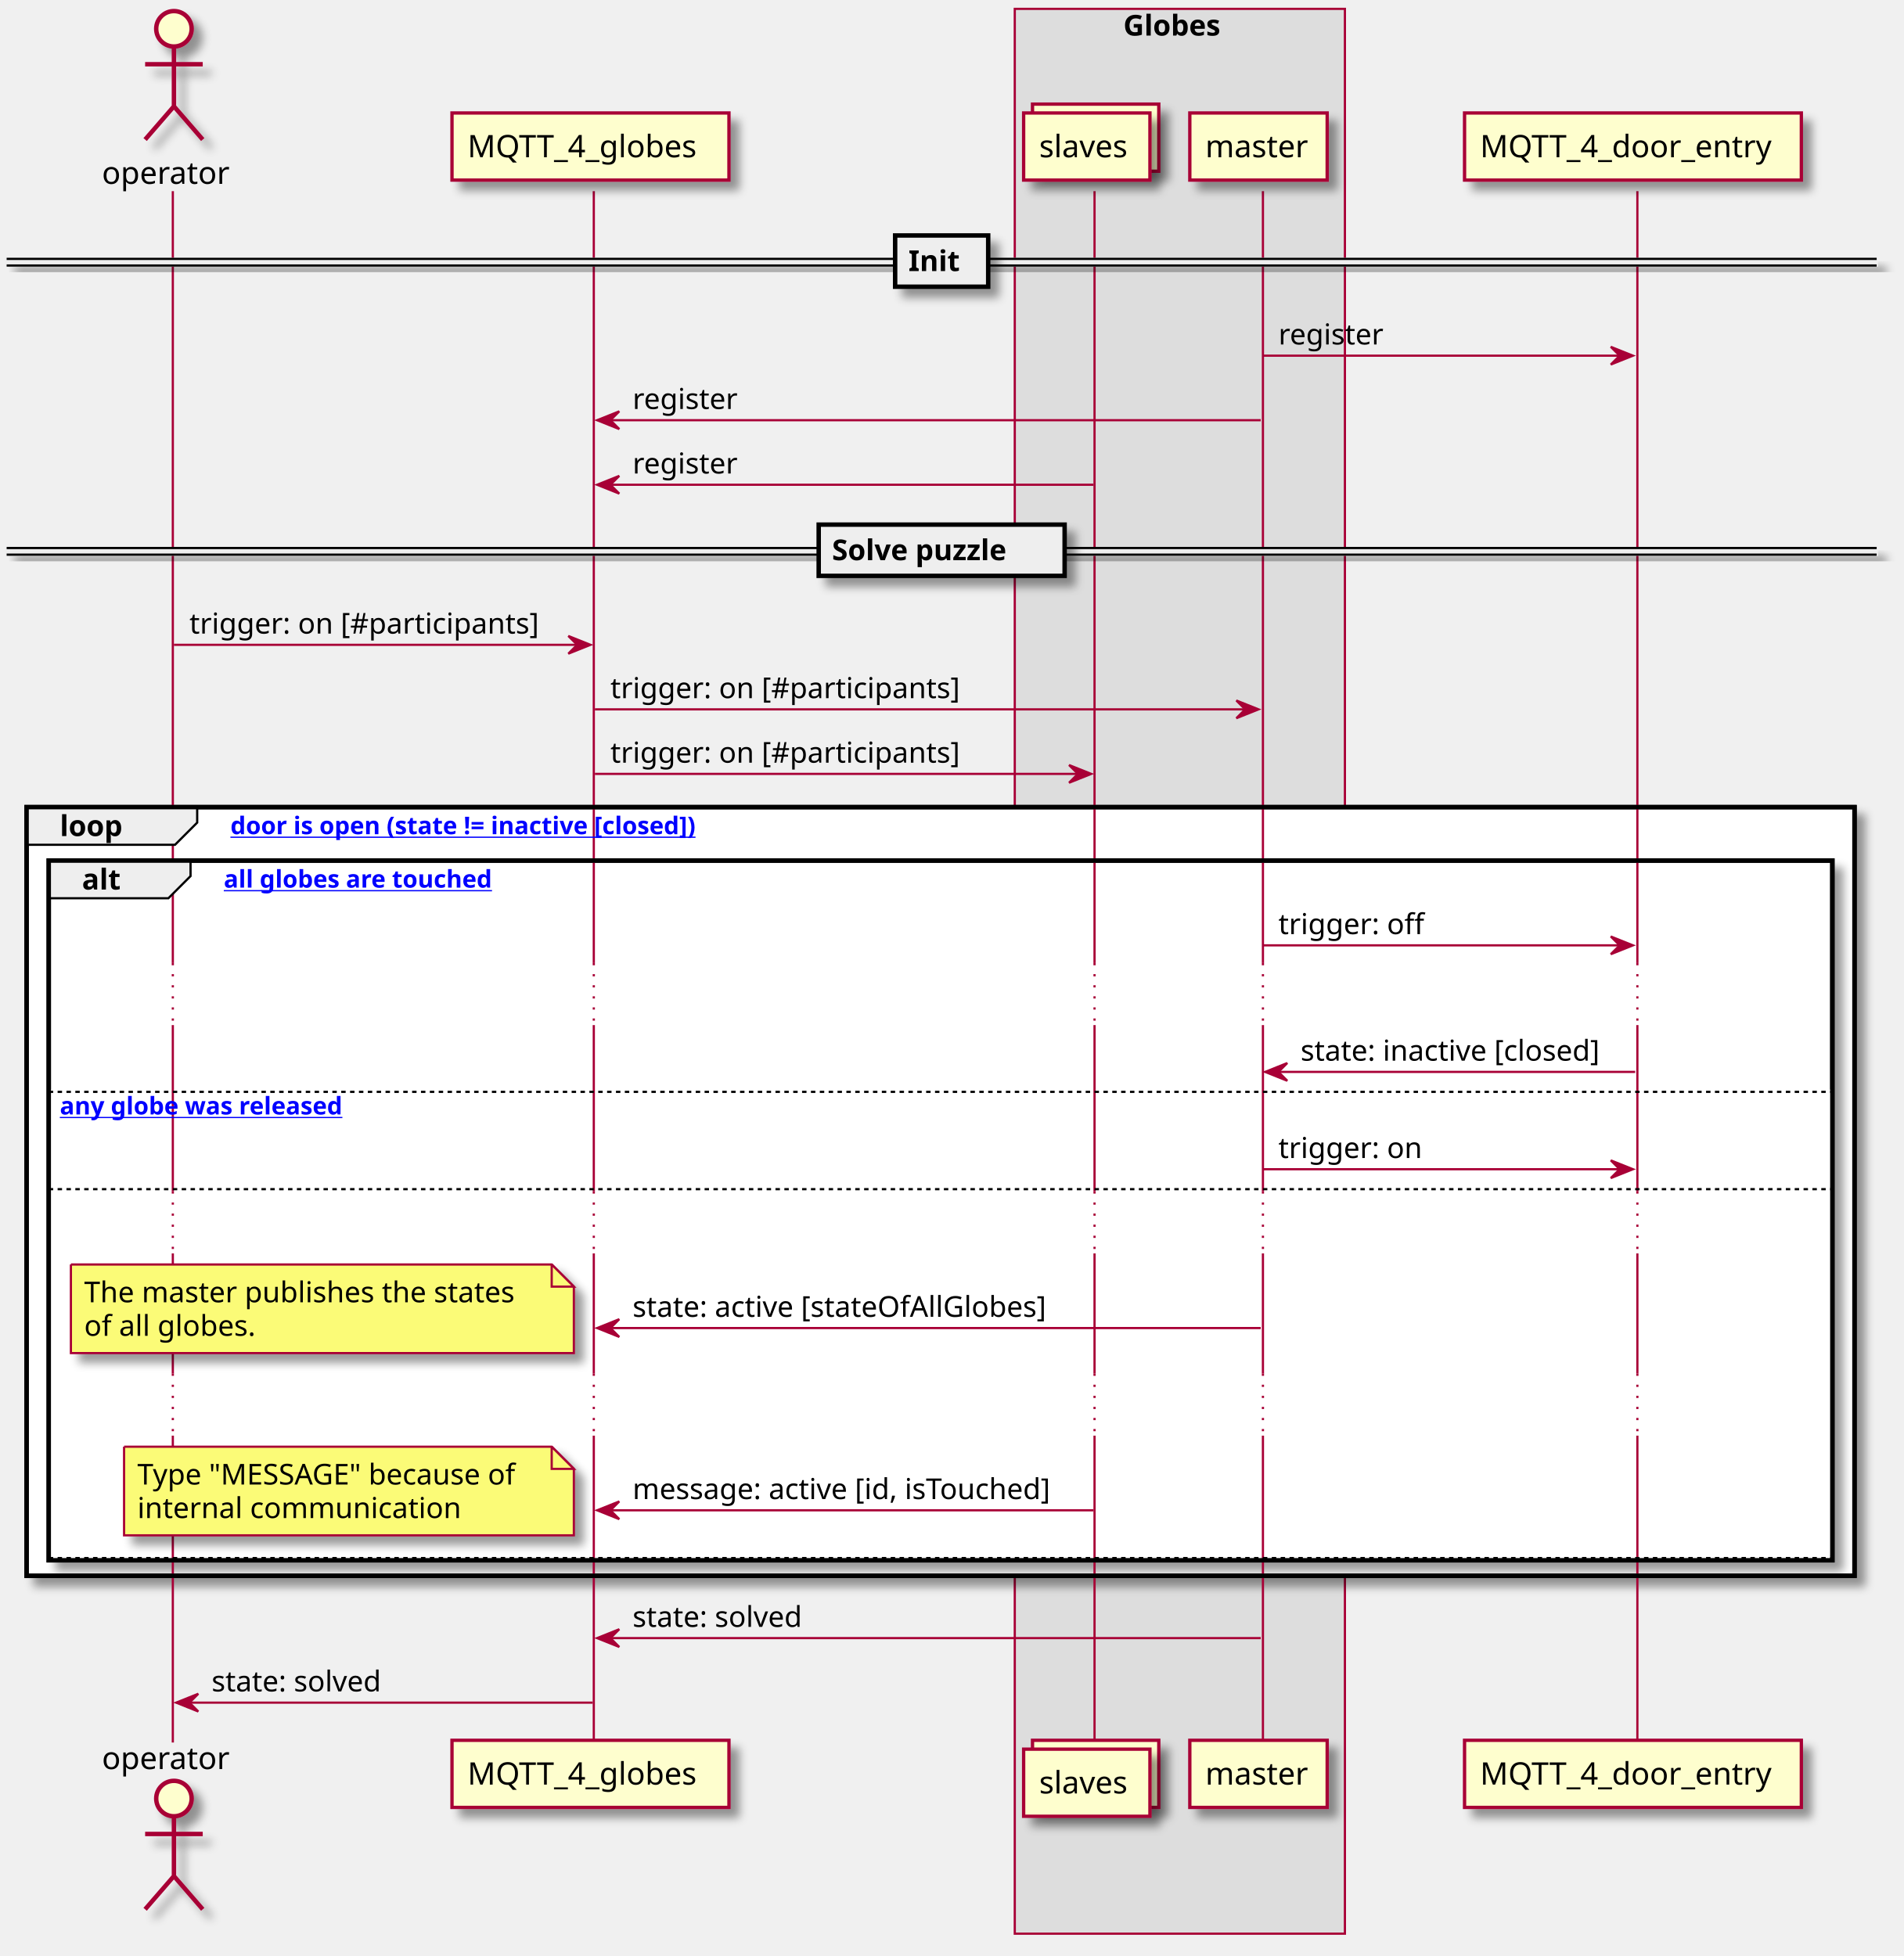
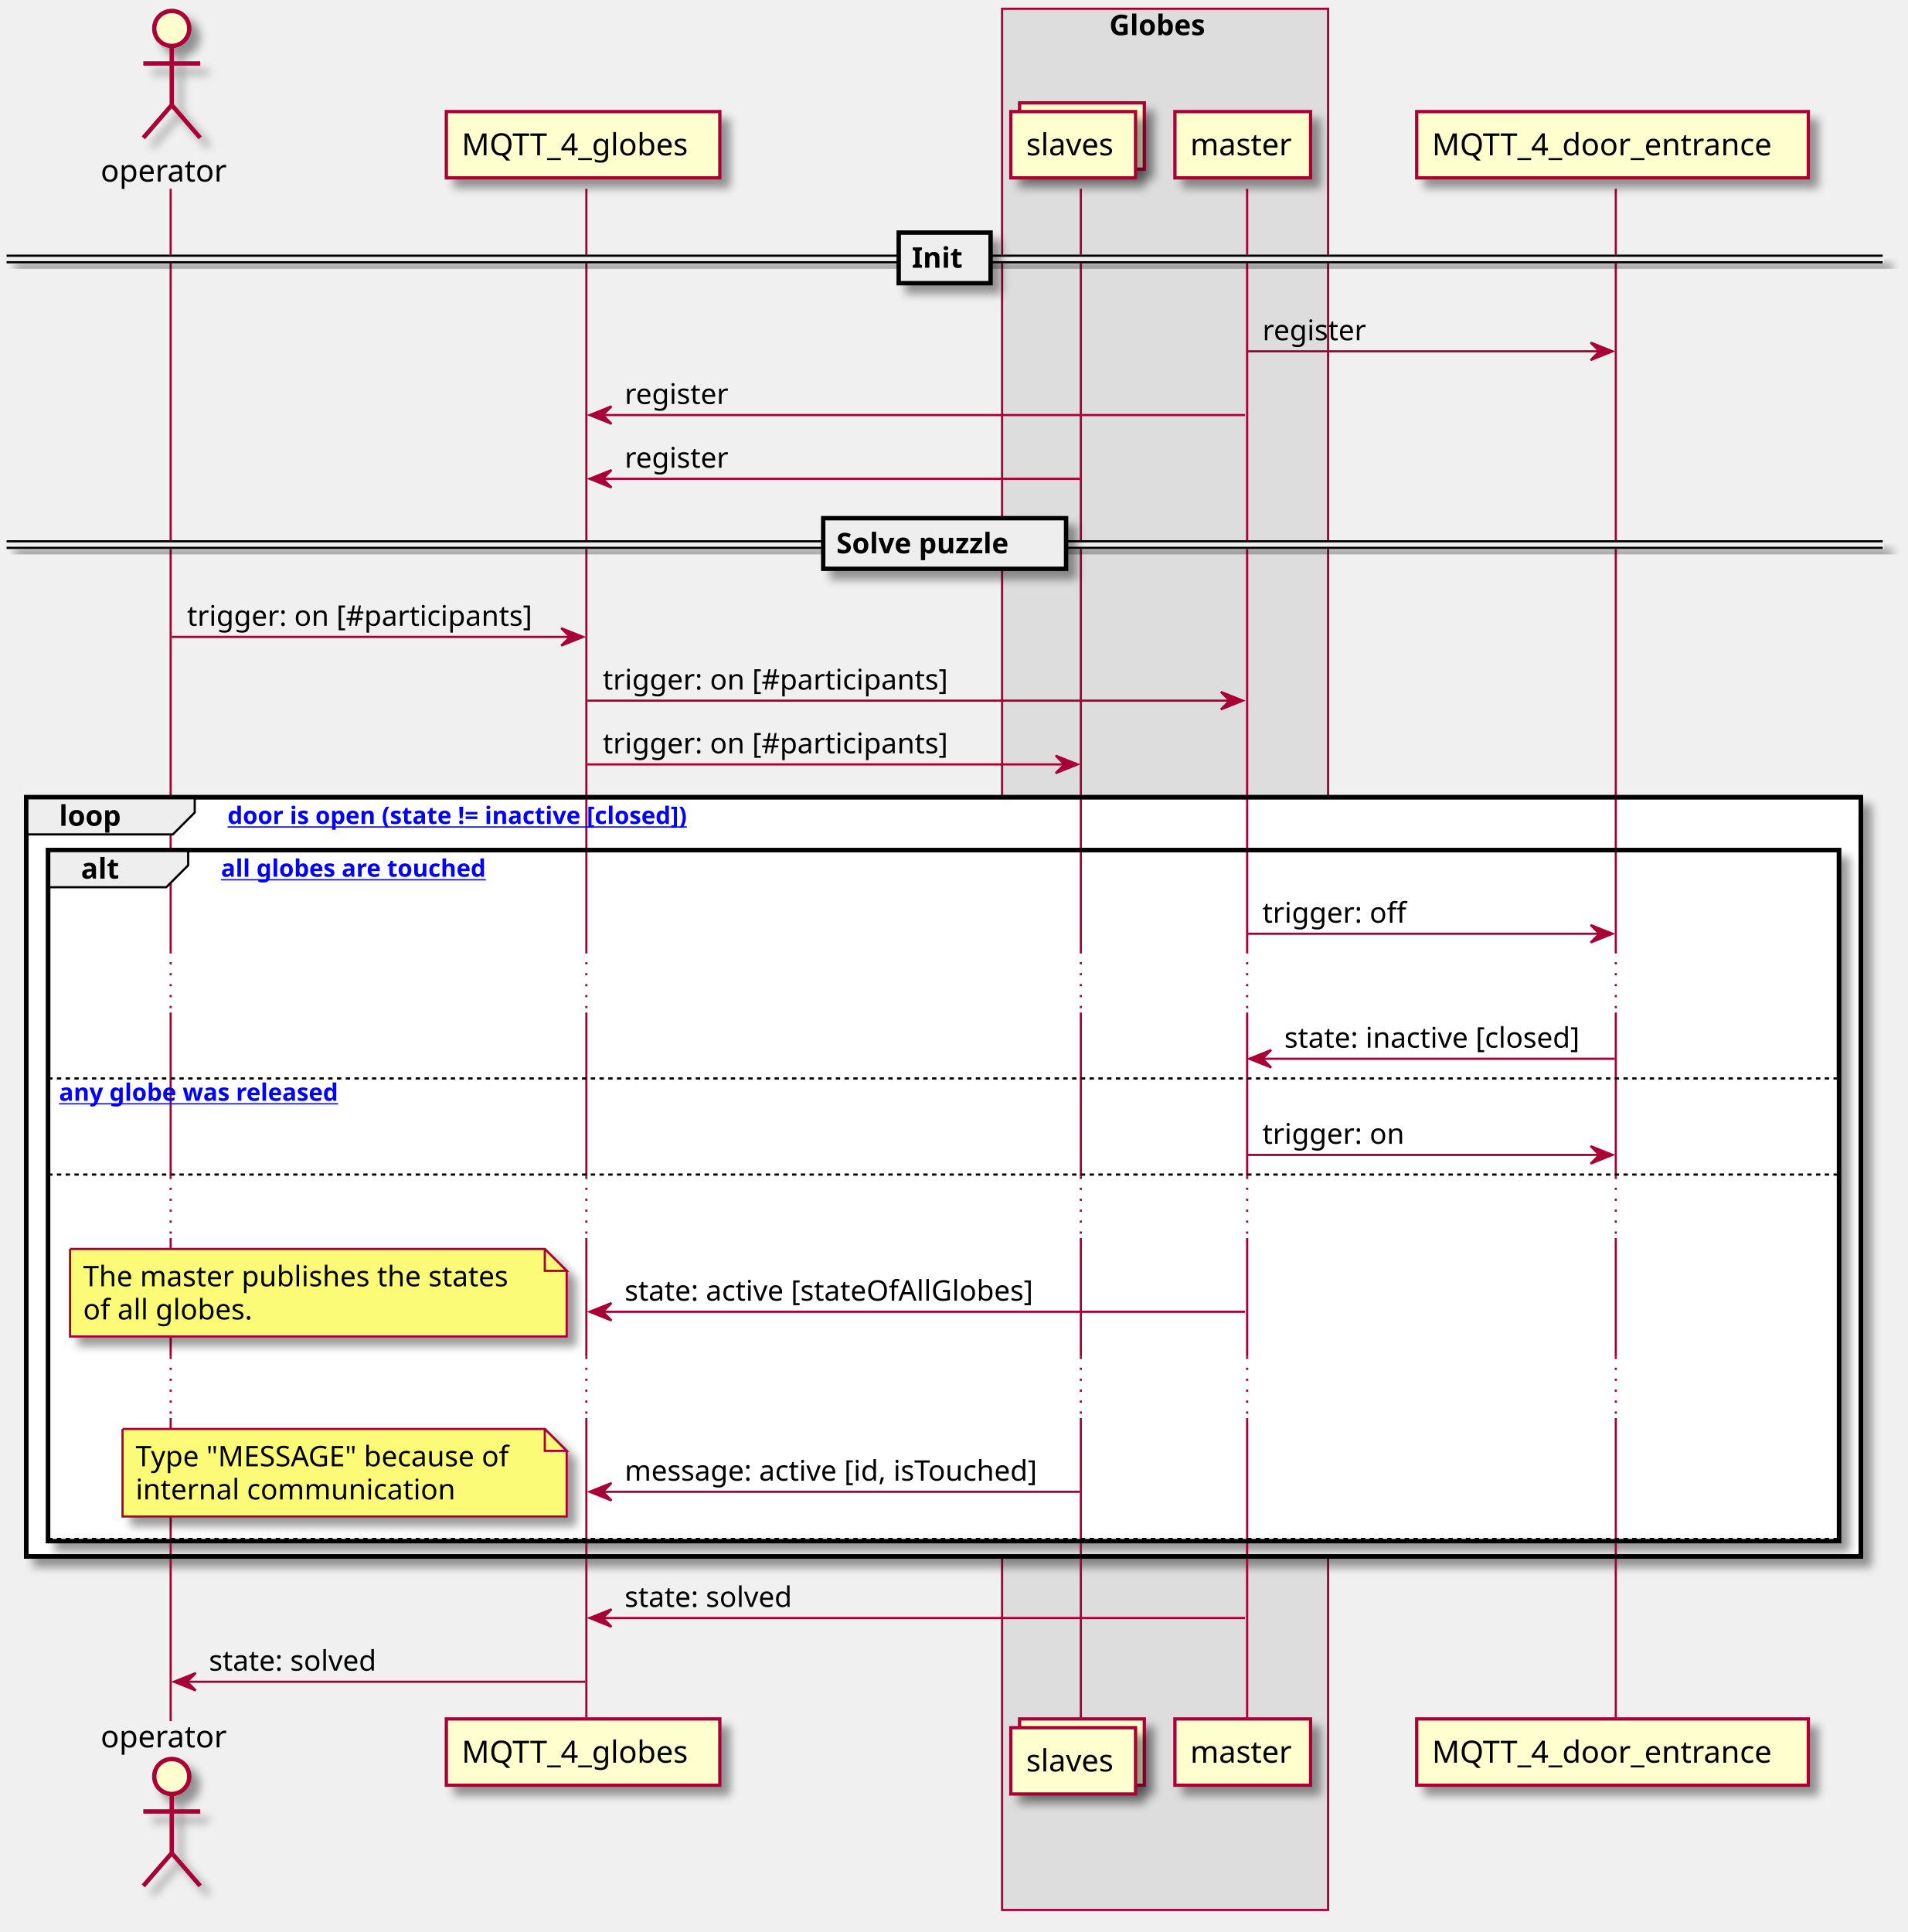
- <svg xmlns="http://www.w3.org/2000/svg" xmlns:xlink="http://www.w3.org/1999/xlink" contentScriptType="application/ecmascript" contentStyleType="text/css" height="883px" preserveAspectRatio="none" style="width:859px;height:883px;" version="1.1" viewBox="0 0 859 883" width="859px" zoomAndPan="magnify">
+ <svg xmlns="http://www.w3.org/2000/svg" xmlns:xlink="http://www.w3.org/1999/xlink" contentScriptType="application/ecmascript" contentStyleType="text/css" height="883px" preserveAspectRatio="none" style="width:872px;height:883px;" version="1.1" viewBox="0 0 872 883" width="872px" zoomAndPan="magnify">
  <defs>
-     <filter height="300%" id="f1dy149rm01x7n" width="300%" x="-1" y="-1">
+     <filter height="300%" id="f14z2y4rg5jlx9" width="300%" x="-1" y="-1">
      <feGaussianBlur result="blurOut" stdDeviation="2.0" />
      <feColorMatrix in="blurOut" result="blurOut2" type="matrix" values="0 0 0 0 0 0 0 0 0 0 0 0 0 0 0 0 0 0 .4 0" />
      <feOffset dx="4.0" dy="4.0" in="blurOut2" result="blurOut3" />
      <feBlend in="SourceGraphic" in2="blurOut3" mode="normal" />
    </filter>
  </defs>
  <g>
    <rect fill="#DDDDDD" height="868.922" style="stroke: #A80036; stroke-width: 1.0;" width="149" x="458" y="4" />
    <text fill="#000000" font-family="sans-serif" font-size="13" font-weight="bold" lengthAdjust="spacingAndGlyphs" textLength="51" x="507" y="16.067">Globes</text>
-     <rect fill="#FFFFFF" filter="url(#f1dy149rm01x7n)" height="347" style="stroke: #000000; stroke-width: 2.0;" width="825" x="12" y="364.359" />
-     <rect fill="#FFFFFF" filter="url(#f1dy149rm01x7n)" height="315.867" style="stroke: #000000; stroke-width: 2.0;" width="805" x="22" y="388.492" />
-     <rect fill="#FFFFFF" height="43.938" style="stroke: none; stroke-width: 1.0;" width="805" x="22" y="491.891" />
-     <rect fill="#FFFFFF" height="166.531" style="stroke: none; stroke-width: 1.0;" width="805" x="22" y="535.828" />
-     <rect fill="#FFFFFF" height="2" style="stroke: none; stroke-width: 1.0;" width="805" x="22" y="702.359" />
+     <rect fill="#FFFFFF" filter="url(#f14z2y4rg5jlx9)" height="347" style="stroke: #000000; stroke-width: 2.0;" width="838.5" x="12" y="364.359" />
+     <rect fill="#FFFFFF" filter="url(#f14z2y4rg5jlx9)" height="315.867" style="stroke: #000000; stroke-width: 2.0;" width="818.5" x="22" y="388.492" />
+     <rect fill="#FFFFFF" height="43.938" style="stroke: none; stroke-width: 1.0;" width="818.5" x="22" y="491.891" />
+     <rect fill="#FFFFFF" height="166.531" style="stroke: none; stroke-width: 1.0;" width="818.5" x="22" y="535.828" />
+     <rect fill="#FFFFFF" height="2" style="stroke: none; stroke-width: 1.0;" width="818.5" x="22" y="702.359" />
    <line style="stroke: #A80036; stroke-width: 1.0;" x1="78" x2="78" y1="86.297" y2="434.758" />
    <line style="stroke: #A80036; stroke-width: 1.0; stroke-dasharray: 1.0,4.0;" x1="78" x2="78" y1="434.758" y2="462.758" />
    <line style="stroke: #A80036; stroke-width: 1.0;" x1="78" x2="78" y1="462.758" y2="537.828" />
    <line style="stroke: #A80036; stroke-width: 1.0; stroke-dasharray: 1.0,4.0;" x1="78" x2="78" y1="537.828" y2="565.828" />
    <line style="stroke: #A80036; stroke-width: 1.0;" x1="78" x2="78" y1="565.828" y2="620.094" />
    <line style="stroke: #A80036; stroke-width: 1.0; stroke-dasharray: 1.0,4.0;" x1="78" x2="78" y1="620.094" y2="648.094" />
    <line style="stroke: #A80036; stroke-width: 1.0;" x1="78" x2="78" y1="648.094" y2="786.625" />
    <line style="stroke: #A80036; stroke-width: 1.0;" x1="268" x2="268" y1="86.297" y2="434.758" />
    <line style="stroke: #A80036; stroke-width: 1.0; stroke-dasharray: 1.0,4.0;" x1="268" x2="268" y1="434.758" y2="462.758" />
    <line style="stroke: #A80036; stroke-width: 1.0;" x1="268" x2="268" y1="462.758" y2="537.828" />
    <line style="stroke: #A80036; stroke-width: 1.0; stroke-dasharray: 1.0,4.0;" x1="268" x2="268" y1="537.828" y2="565.828" />
    <line style="stroke: #A80036; stroke-width: 1.0;" x1="268" x2="268" y1="565.828" y2="620.094" />
    <line style="stroke: #A80036; stroke-width: 1.0; stroke-dasharray: 1.0,4.0;" x1="268" x2="268" y1="620.094" y2="648.094" />
    <line style="stroke: #A80036; stroke-width: 1.0;" x1="268" x2="268" y1="648.094" y2="786.625" />
    <line style="stroke: #A80036; stroke-width: 1.0;" x1="494" x2="494" y1="86.297" y2="434.758" />
    <line style="stroke: #A80036; stroke-width: 1.0; stroke-dasharray: 1.0,4.0;" x1="494" x2="494" y1="434.758" y2="462.758" />
    <line style="stroke: #A80036; stroke-width: 1.0;" x1="494" x2="494" y1="462.758" y2="537.828" />
    <line style="stroke: #A80036; stroke-width: 1.0; stroke-dasharray: 1.0,4.0;" x1="494" x2="494" y1="537.828" y2="565.828" />
    <line style="stroke: #A80036; stroke-width: 1.0;" x1="494" x2="494" y1="565.828" y2="620.094" />
    <line style="stroke: #A80036; stroke-width: 1.0; stroke-dasharray: 1.0,4.0;" x1="494" x2="494" y1="620.094" y2="648.094" />
    <line style="stroke: #A80036; stroke-width: 1.0;" x1="494" x2="494" y1="648.094" y2="786.625" />
    <line style="stroke: #A80036; stroke-width: 1.0;" x1="570" x2="570" y1="86.297" y2="434.758" />
    <line style="stroke: #A80036; stroke-width: 1.0; stroke-dasharray: 1.0,4.0;" x1="570" x2="570" y1="434.758" y2="462.758" />
    <line style="stroke: #A80036; stroke-width: 1.0;" x1="570" x2="570" y1="462.758" y2="537.828" />
    <line style="stroke: #A80036; stroke-width: 1.0; stroke-dasharray: 1.0,4.0;" x1="570" x2="570" y1="537.828" y2="565.828" />
    <line style="stroke: #A80036; stroke-width: 1.0;" x1="570" x2="570" y1="565.828" y2="620.094" />
    <line style="stroke: #A80036; stroke-width: 1.0; stroke-dasharray: 1.0,4.0;" x1="570" x2="570" y1="620.094" y2="648.094" />
    <line style="stroke: #A80036; stroke-width: 1.0;" x1="570" x2="570" y1="648.094" y2="786.625" />
-     <line style="stroke: #A80036; stroke-width: 1.0;" x1="739" x2="739" y1="86.297" y2="434.758" />
-     <line style="stroke: #A80036; stroke-width: 1.0; stroke-dasharray: 1.0,4.0;" x1="739" x2="739" y1="434.758" y2="462.758" />
-     <line style="stroke: #A80036; stroke-width: 1.0;" x1="739" x2="739" y1="462.758" y2="537.828" />
-     <line style="stroke: #A80036; stroke-width: 1.0; stroke-dasharray: 1.0,4.0;" x1="739" x2="739" y1="537.828" y2="565.828" />
-     <line style="stroke: #A80036; stroke-width: 1.0;" x1="739" x2="739" y1="565.828" y2="620.094" />
-     <line style="stroke: #A80036; stroke-width: 1.0; stroke-dasharray: 1.0,4.0;" x1="739" x2="739" y1="620.094" y2="648.094" />
-     <line style="stroke: #A80036; stroke-width: 1.0;" x1="739" x2="739" y1="648.094" y2="786.625" />
+     <line style="stroke: #A80036; stroke-width: 1.0;" x1="738.5" x2="738.5" y1="86.297" y2="434.758" />
+     <line style="stroke: #A80036; stroke-width: 1.0; stroke-dasharray: 1.0,4.0;" x1="738.5" x2="738.5" y1="434.758" y2="462.758" />
+     <line style="stroke: #A80036; stroke-width: 1.0;" x1="738.5" x2="738.5" y1="462.758" y2="537.828" />
+     <line style="stroke: #A80036; stroke-width: 1.0; stroke-dasharray: 1.0,4.0;" x1="738.5" x2="738.5" y1="537.828" y2="565.828" />
+     <line style="stroke: #A80036; stroke-width: 1.0;" x1="738.5" x2="738.5" y1="565.828" y2="620.094" />
+     <line style="stroke: #A80036; stroke-width: 1.0; stroke-dasharray: 1.0,4.0;" x1="738.5" x2="738.5" y1="620.094" y2="648.094" />
+     <line style="stroke: #A80036; stroke-width: 1.0;" x1="738.5" x2="738.5" y1="648.094" y2="786.625" />
    <text fill="#000000" font-family="sans-serif" font-size="14" lengthAdjust="spacingAndGlyphs" textLength="59" x="46" y="82.995">operator</text>
-     <ellipse cx="78.5" cy="13" fill="#FEFECE" filter="url(#f1dy149rm01x7n)" rx="8" ry="8" style="stroke: #A80036; stroke-width: 2.0;" />
-     <path d="M78.5,21 L78.5,48 M65.5,29 L91.5,29 M78.5,48 L65.5,63 M78.5,48 L91.5,63 " fill="none" filter="url(#f1dy149rm01x7n)" style="stroke: #A80036; stroke-width: 2.0;" />
+     <ellipse cx="78.5" cy="13" fill="#FEFECE" filter="url(#f14z2y4rg5jlx9)" rx="8" ry="8" style="stroke: #A80036; stroke-width: 2.0;" />
+     <path d="M78.5,21 L78.5,48 M65.5,29 L91.5,29 M78.5,48 L65.5,63 M78.5,48 L91.5,63 " fill="none" filter="url(#f14z2y4rg5jlx9)" style="stroke: #A80036; stroke-width: 2.0;" />
    <text fill="#000000" font-family="sans-serif" font-size="14" lengthAdjust="spacingAndGlyphs" textLength="59" x="46" y="798.62">operator</text>
-     <ellipse cx="78.5" cy="811.922" fill="#FEFECE" filter="url(#f1dy149rm01x7n)" rx="8" ry="8" style="stroke: #A80036; stroke-width: 2.0;" />
-     <path d="M78.5,819.922 L78.5,846.922 M65.5,827.922 L91.5,827.922 M78.5,846.922 L65.5,861.922 M78.5,846.922 L91.5,861.922 " fill="none" filter="url(#f1dy149rm01x7n)" style="stroke: #A80036; stroke-width: 2.0;" />
-     <rect fill="#FEFECE" filter="url(#f1dy149rm01x7n)" height="30.297" style="stroke: #A80036; stroke-width: 1.5;" width="125" x="204" y="51" />
+     <ellipse cx="78.5" cy="811.922" fill="#FEFECE" filter="url(#f14z2y4rg5jlx9)" rx="8" ry="8" style="stroke: #A80036; stroke-width: 2.0;" />
+     <path d="M78.5,819.922 L78.5,846.922 M65.5,827.922 L91.5,827.922 M78.5,846.922 L65.5,861.922 M78.5,846.922 L91.5,861.922 " fill="none" filter="url(#f14z2y4rg5jlx9)" style="stroke: #A80036; stroke-width: 2.0;" />
+     <rect fill="#FEFECE" filter="url(#f14z2y4rg5jlx9)" height="30.297" style="stroke: #A80036; stroke-width: 1.5;" width="125" x="204" y="51" />
    <text fill="#000000" font-family="sans-serif" font-size="14" lengthAdjust="spacingAndGlyphs" textLength="111" x="211" y="70.995">MQTT_4_globes</text>
-     <rect fill="#FEFECE" filter="url(#f1dy149rm01x7n)" height="30.297" style="stroke: #A80036; stroke-width: 1.5;" width="125" x="204" y="785.625" />
+     <rect fill="#FEFECE" filter="url(#f14z2y4rg5jlx9)" height="30.297" style="stroke: #A80036; stroke-width: 1.5;" width="125" x="204" y="785.625" />
    <text fill="#000000" font-family="sans-serif" font-size="14" lengthAdjust="spacingAndGlyphs" textLength="111" x="211" y="805.62">MQTT_4_globes</text>
-     <rect fill="#FEFECE" filter="url(#f1dy149rm01x7n)" height="30.297" style="stroke: #A80036; stroke-width: 1.5;" width="57" x="466" y="47" />
-     <rect fill="#FEFECE" filter="url(#f1dy149rm01x7n)" height="30.297" style="stroke: #A80036; stroke-width: 1.5;" width="57" x="462" y="51" />
+     <rect fill="#FEFECE" filter="url(#f14z2y4rg5jlx9)" height="30.297" style="stroke: #A80036; stroke-width: 1.5;" width="57" x="466" y="47" />
+     <rect fill="#FEFECE" filter="url(#f14z2y4rg5jlx9)" height="30.297" style="stroke: #A80036; stroke-width: 1.5;" width="57" x="462" y="51" />
    <text fill="#000000" font-family="sans-serif" font-size="14" lengthAdjust="spacingAndGlyphs" textLength="43" x="469" y="70.995">slaves</text>
-     <rect fill="#FEFECE" filter="url(#f1dy149rm01x7n)" height="30.297" style="stroke: #A80036; stroke-width: 1.5;" width="57" x="466" y="785.625" />
-     <rect fill="#FEFECE" filter="url(#f1dy149rm01x7n)" height="30.297" style="stroke: #A80036; stroke-width: 1.5;" width="57" x="462" y="789.625" />
+     <rect fill="#FEFECE" filter="url(#f14z2y4rg5jlx9)" height="30.297" style="stroke: #A80036; stroke-width: 1.5;" width="57" x="466" y="785.625" />
+     <rect fill="#FEFECE" filter="url(#f14z2y4rg5jlx9)" height="30.297" style="stroke: #A80036; stroke-width: 1.5;" width="57" x="462" y="789.625" />
    <text fill="#000000" font-family="sans-serif" font-size="14" lengthAdjust="spacingAndGlyphs" textLength="43" x="469" y="809.62">slaves</text>
-     <rect fill="#FEFECE" filter="url(#f1dy149rm01x7n)" height="30.297" style="stroke: #A80036; stroke-width: 1.5;" width="62" x="537" y="51" />
+     <rect fill="#FEFECE" filter="url(#f14z2y4rg5jlx9)" height="30.297" style="stroke: #A80036; stroke-width: 1.5;" width="62" x="537" y="51" />
    <text fill="#000000" font-family="sans-serif" font-size="14" lengthAdjust="spacingAndGlyphs" textLength="48" x="544" y="70.995">master</text>
-     <rect fill="#FEFECE" filter="url(#f1dy149rm01x7n)" height="30.297" style="stroke: #A80036; stroke-width: 1.5;" width="62" x="537" y="785.625" />
+     <rect fill="#FEFECE" filter="url(#f14z2y4rg5jlx9)" height="30.297" style="stroke: #A80036; stroke-width: 1.5;" width="62" x="537" y="785.625" />
    <text fill="#000000" font-family="sans-serif" font-size="14" lengthAdjust="spacingAndGlyphs" textLength="48" x="544" y="805.62">master</text>
-     <rect fill="#FEFECE" filter="url(#f1dy149rm01x7n)" height="30.297" style="stroke: #A80036; stroke-width: 1.5;" width="152" x="661" y="51" />
-     <text fill="#000000" font-family="sans-serif" font-size="14" lengthAdjust="spacingAndGlyphs" textLength="138" x="668" y="70.995">MQTT_4_door_entry</text>
-     <rect fill="#FEFECE" filter="url(#f1dy149rm01x7n)" height="30.297" style="stroke: #A80036; stroke-width: 1.5;" width="152" x="661" y="785.625" />
-     <text fill="#000000" font-family="sans-serif" font-size="14" lengthAdjust="spacingAndGlyphs" textLength="138" x="668" y="805.62">MQTT_4_door_entry</text>
-     <rect fill="#EEEEEE" filter="url(#f1dy149rm01x7n)" height="3" style="stroke: #EEEEEE; stroke-width: 1.0;" width="844" x="3" y="116.863" />
-     <line style="stroke: #000000; stroke-width: 1.0;" x1="3" x2="847" y1="116.863" y2="116.863" />
-     <line style="stroke: #000000; stroke-width: 1.0;" x1="3" x2="847" y1="119.863" y2="119.863" />
-     <rect fill="#EEEEEE" filter="url(#f1dy149rm01x7n)" height="23.133" style="stroke: #000000; stroke-width: 2.0;" width="42" x="404" y="106.297" />
-     <text fill="#000000" font-family="sans-serif" font-size="13" font-weight="bold" lengthAdjust="spacingAndGlyphs" textLength="23" x="410" y="122.364">Init</text>
+     <rect fill="#FEFECE" filter="url(#f14z2y4rg5jlx9)" height="30.297" style="stroke: #A80036; stroke-width: 1.5;" width="179" x="647.5" y="51" />
+     <text fill="#000000" font-family="sans-serif" font-size="14" lengthAdjust="spacingAndGlyphs" textLength="165" x="654.5" y="70.995">MQTT_4_door_entrance</text>
+     <rect fill="#FEFECE" filter="url(#f14z2y4rg5jlx9)" height="30.297" style="stroke: #A80036; stroke-width: 1.5;" width="179" x="647.5" y="785.625" />
+     <text fill="#000000" font-family="sans-serif" font-size="14" lengthAdjust="spacingAndGlyphs" textLength="165" x="654.5" y="805.62">MQTT_4_door_entrance</text>
+     <rect fill="#EEEEEE" filter="url(#f14z2y4rg5jlx9)" height="3" style="stroke: #EEEEEE; stroke-width: 1.0;" width="857.5" x="3" y="116.863" />
+     <line style="stroke: #000000; stroke-width: 1.0;" x1="3" x2="860.5" y1="116.863" y2="116.863" />
+     <line style="stroke: #000000; stroke-width: 1.0;" x1="3" x2="860.5" y1="119.863" y2="119.863" />
+     <rect fill="#EEEEEE" filter="url(#f14z2y4rg5jlx9)" height="23.133" style="stroke: #000000; stroke-width: 2.0;" width="42" x="410.75" y="106.297" />
+     <text fill="#000000" font-family="sans-serif" font-size="13" font-weight="bold" lengthAdjust="spacingAndGlyphs" textLength="23" x="416.75" y="122.364">Init</text>
    <polygon fill="#A80036" points="727,156.562,737,160.562,727,164.562,731,160.562" style="stroke: #A80036; stroke-width: 1.0;" />
    <line style="stroke: #A80036; stroke-width: 1.0;" x1="570" x2="733" y1="160.562" y2="160.562" />
    <text fill="#000000" font-family="sans-serif" font-size="13" lengthAdjust="spacingAndGlyphs" textLength="49" x="577" y="155.497">register</text>
    <polygon fill="#A80036" points="279.5,185.695,269.5,189.695,279.5,193.695,275.5,189.695" style="stroke: #A80036; stroke-width: 1.0;" />
    <line style="stroke: #A80036; stroke-width: 1.0;" x1="273.5" x2="569" y1="189.695" y2="189.695" />
    <text fill="#000000" font-family="sans-serif" font-size="13" lengthAdjust="spacingAndGlyphs" textLength="49" x="285.5" y="184.629">register</text>
    <polygon fill="#A80036" points="279.5,214.828,269.5,218.828,279.5,222.828,275.5,218.828" style="stroke: #A80036; stroke-width: 1.0;" />
    <line style="stroke: #A80036; stroke-width: 1.0;" x1="273.5" x2="493.5" y1="218.828" y2="218.828" />
    <text fill="#000000" font-family="sans-serif" font-size="13" lengthAdjust="spacingAndGlyphs" textLength="49" x="285.5" y="213.762">register</text>
-     <rect fill="#EEEEEE" filter="url(#f1dy149rm01x7n)" height="3" style="stroke: #EEEEEE; stroke-width: 1.0;" width="844" x="3" y="247.394" />
-     <line style="stroke: #000000; stroke-width: 1.0;" x1="3" x2="847" y1="247.394" y2="247.394" />
-     <line style="stroke: #000000; stroke-width: 1.0;" x1="3" x2="847" y1="250.394" y2="250.394" />
-     <rect fill="#EEEEEE" filter="url(#f1dy149rm01x7n)" height="23.133" style="stroke: #000000; stroke-width: 2.0;" width="111" x="369.5" y="236.828" />
-     <text fill="#000000" font-family="sans-serif" font-size="13" font-weight="bold" lengthAdjust="spacingAndGlyphs" textLength="92" x="375.5" y="252.895">Solve puzzle</text>
+     <rect fill="#EEEEEE" filter="url(#f14z2y4rg5jlx9)" height="3" style="stroke: #EEEEEE; stroke-width: 1.0;" width="857.5" x="3" y="247.394" />
+     <line style="stroke: #000000; stroke-width: 1.0;" x1="3" x2="860.5" y1="247.394" y2="247.394" />
+     <line style="stroke: #000000; stroke-width: 1.0;" x1="3" x2="860.5" y1="250.394" y2="250.394" />
+     <rect fill="#EEEEEE" filter="url(#f14z2y4rg5jlx9)" height="23.133" style="stroke: #000000; stroke-width: 2.0;" width="111" x="376.25" y="236.828" />
+     <text fill="#000000" font-family="sans-serif" font-size="13" font-weight="bold" lengthAdjust="spacingAndGlyphs" textLength="92" x="382.25" y="252.895">Solve puzzle</text>
    <polygon fill="#A80036" points="256.5,287.094,266.5,291.094,256.5,295.094,260.5,291.094" style="stroke: #A80036; stroke-width: 1.0;" />
    <line style="stroke: #A80036; stroke-width: 1.0;" x1="78.5" x2="262.5" y1="291.094" y2="291.094" />
    <text fill="#000000" font-family="sans-serif" font-size="13" lengthAdjust="spacingAndGlyphs" textLength="166" x="85.5" y="286.028">trigger: on [#participants]</text>
    <polygon fill="#A80036" points="558,316.227,568,320.227,558,324.227,562,320.227" style="stroke: #A80036; stroke-width: 1.0;" />
    <line style="stroke: #A80036; stroke-width: 1.0;" x1="268.5" x2="564" y1="320.227" y2="320.227" />
    <text fill="#000000" font-family="sans-serif" font-size="13" lengthAdjust="spacingAndGlyphs" textLength="166" x="275.5" y="315.161">trigger: on [#participants]</text>
    <polygon fill="#A80036" points="482.5,345.359,492.5,349.359,482.5,353.359,486.5,349.359" style="stroke: #A80036; stroke-width: 1.0;" />
    <line style="stroke: #A80036; stroke-width: 1.0;" x1="268.5" x2="488.5" y1="349.359" y2="349.359" />
    <text fill="#000000" font-family="sans-serif" font-size="13" lengthAdjust="spacingAndGlyphs" textLength="166" x="275.5" y="344.293">trigger: on [#participants]</text>
    <path d="M12,364.359 L89,364.359 L89,371.359 L79,381.359 L12,381.359 L12,364.359 " fill="#EEEEEE" style="stroke: #000000; stroke-width: 1.0;" />
-     <rect fill="none" height="347" style="stroke: #000000; stroke-width: 2.0;" width="825" x="12" y="364.359" />
+     <rect fill="none" height="347" style="stroke: #000000; stroke-width: 2.0;" width="838.5" x="12" y="364.359" />
    <text fill="#000000" font-family="sans-serif" font-size="13" font-weight="bold" lengthAdjust="spacingAndGlyphs" textLength="32" x="27" y="377.426">loop</text>
    <a href="while" target="_top" xlink:actuate="onRequest" xlink:show="new" xlink:title="while" xlink:type="simple">
      <text fill="#0000FF" font-family="sans-serif" font-size="11" font-weight="bold" lengthAdjust="spacingAndGlyphs" text-decoration="underline" textLength="256" x="104" y="376.57">door is open (state != inactive [closed])</text>
    </a>
    <path d="M22,388.492 L86,388.492 L86,395.492 L76,405.492 L22,405.492 L22,388.492 " fill="#EEEEEE" style="stroke: #000000; stroke-width: 1.0;" />
-     <rect fill="none" height="315.867" style="stroke: #000000; stroke-width: 2.0;" width="805" x="22" y="388.492" />
+     <rect fill="none" height="315.867" style="stroke: #000000; stroke-width: 2.0;" width="818.5" x="22" y="388.492" />
    <text fill="#000000" font-family="sans-serif" font-size="13" font-weight="bold" lengthAdjust="spacingAndGlyphs" textLength="19" x="37" y="401.559">alt</text>
    <a href="on" target="_top" xlink:actuate="onRequest" xlink:show="new" xlink:title="on" xlink:type="simple">
      <text fill="#0000FF" font-family="sans-serif" font-size="11" font-weight="bold" lengthAdjust="spacingAndGlyphs" text-decoration="underline" textLength="144" x="101" y="400.703">all globes are touched</text>
    </a>
    <polygon fill="#A80036" points="727,422.758,737,426.758,727,430.758,731,426.758" style="stroke: #A80036; stroke-width: 1.0;" />
    <line style="stroke: #A80036; stroke-width: 1.0;" x1="570" x2="733" y1="426.758" y2="426.758" />
    <text fill="#000000" font-family="sans-serif" font-size="13" lengthAdjust="spacingAndGlyphs" textLength="66" x="577" y="421.692">trigger: off</text>
    <polygon fill="#A80036" points="581,479.891,571,483.891,581,487.891,577,483.891" style="stroke: #A80036; stroke-width: 1.0;" />
    <line style="stroke: #A80036; stroke-width: 1.0;" x1="575" x2="738" y1="483.891" y2="483.891" />
    <text fill="#000000" font-family="sans-serif" font-size="13" lengthAdjust="spacingAndGlyphs" textLength="145" x="587" y="478.825">state: inactive [closed]</text>
-     <line style="stroke: #000000; stroke-width: 1.0; stroke-dasharray: 2.0,2.0;" x1="22" x2="827" y1="492.891" y2="492.891" />
+     <line style="stroke: #000000; stroke-width: 1.0; stroke-dasharray: 2.0,2.0;" x1="22" x2="840.5" y1="492.891" y2="492.891" />
    <a href="on" target="_top" xlink:actuate="onRequest" xlink:show="new" xlink:title="on" xlink:type="simple">
      <text fill="#0000FF" font-family="sans-serif" font-size="11" font-weight="bold" lengthAdjust="spacingAndGlyphs" text-decoration="underline" textLength="153" x="27" y="503.101">any globe was released</text>
    </a>
    <polygon fill="#A80036" points="727,523.828,737,527.828,727,531.828,731,527.828" style="stroke: #A80036; stroke-width: 1.0;" />
    <line style="stroke: #A80036; stroke-width: 1.0;" x1="570" x2="733" y1="527.828" y2="527.828" />
    <text fill="#000000" font-family="sans-serif" font-size="13" lengthAdjust="spacingAndGlyphs" textLength="66" x="577" y="522.762">trigger: on</text>
-     <line style="stroke: #000000; stroke-width: 1.0; stroke-dasharray: 2.0,2.0;" x1="22" x2="827" y1="536.828" y2="536.828" />
+     <line style="stroke: #000000; stroke-width: 1.0; stroke-dasharray: 2.0,2.0;" x1="22" x2="840.5" y1="536.828" y2="536.828" />
    <polygon fill="#A80036" points="279.5,595.527,269.5,599.527,279.5,603.527,275.5,599.527" style="stroke: #A80036; stroke-width: 1.0;" />
    <line style="stroke: #A80036; stroke-width: 1.0;" x1="273.5" x2="569" y1="599.527" y2="599.527" />
    <text fill="#000000" font-family="sans-serif" font-size="13" lengthAdjust="spacingAndGlyphs" textLength="199" x="285.5" y="594.461">state: active [stateOfAllGlobes]</text>
-     <path d="M32,570.828 L32,610.828 L259,610.828 L259,580.828 L249,570.828 L32,570.828 " fill="#FBFB77" filter="url(#f1dy149rm01x7n)" style="stroke: #A80036; stroke-width: 1.0;" />
+     <path d="M32,570.828 L32,610.828 L259,610.828 L259,580.828 L249,570.828 L32,570.828 " fill="#FBFB77" filter="url(#f14z2y4rg5jlx9)" style="stroke: #A80036; stroke-width: 1.0;" />
    <path d="M249,570.828 L249,580.828 L259,580.828 L249,570.828 " fill="#FBFB77" style="stroke: #A80036; stroke-width: 1.0;" />
    <text fill="#000000" font-family="sans-serif" font-size="13" lengthAdjust="spacingAndGlyphs" textLength="206" x="38" y="587.895">The master publishes the states</text>
    <text fill="#000000" font-family="sans-serif" font-size="13" lengthAdjust="spacingAndGlyphs" textLength="80" x="38" y="603.028">of all globes.</text>
    <polygon fill="#A80036" points="279.5,677.793,269.5,681.793,279.5,685.793,275.5,681.793" style="stroke: #A80036; stroke-width: 1.0;" />
    <line style="stroke: #A80036; stroke-width: 1.0;" x1="273.5" x2="493.5" y1="681.793" y2="681.793" />
    <text fill="#000000" font-family="sans-serif" font-size="13" lengthAdjust="spacingAndGlyphs" textLength="202" x="285.5" y="676.727">message: active [id, isTouched]</text>
-     <path d="M56,653.094 L56,693.094 L259,693.094 L259,663.094 L249,653.094 L56,653.094 " fill="#FBFB77" filter="url(#f1dy149rm01x7n)" style="stroke: #A80036; stroke-width: 1.0;" />
+     <path d="M56,653.094 L56,693.094 L259,693.094 L259,663.094 L249,653.094 L56,653.094 " fill="#FBFB77" filter="url(#f14z2y4rg5jlx9)" style="stroke: #A80036; stroke-width: 1.0;" />
    <path d="M249,653.094 L249,663.094 L259,663.094 L249,653.094 " fill="#FBFB77" style="stroke: #A80036; stroke-width: 1.0;" />
    <text fill="#000000" font-family="sans-serif" font-size="13" lengthAdjust="spacingAndGlyphs" textLength="182" x="62" y="670.161">Type "MESSAGE" because of</text>
    <text fill="#000000" font-family="sans-serif" font-size="13" lengthAdjust="spacingAndGlyphs" textLength="151" x="62" y="685.293">internal communication</text>
-     <line style="stroke: #000000; stroke-width: 1.0; stroke-dasharray: 2.0,2.0;" x1="22" x2="827" y1="703.359" y2="703.359" />
+     <line style="stroke: #000000; stroke-width: 1.0; stroke-dasharray: 2.0,2.0;" x1="22" x2="840.5" y1="703.359" y2="703.359" />
    <polygon fill="#A80036" points="279.5,735.492,269.5,739.492,279.5,743.492,275.5,739.492" style="stroke: #A80036; stroke-width: 1.0;" />
    <line style="stroke: #A80036; stroke-width: 1.0;" x1="273.5" x2="569" y1="739.492" y2="739.492" />
    <text fill="#000000" font-family="sans-serif" font-size="13" lengthAdjust="spacingAndGlyphs" textLength="82" x="285.5" y="734.426">state: solved</text>
    <polygon fill="#A80036" points="89.5,764.625,79.5,768.625,89.5,772.625,85.5,768.625" style="stroke: #A80036; stroke-width: 1.0;" />
    <line style="stroke: #A80036; stroke-width: 1.0;" x1="83.5" x2="267.5" y1="768.625" y2="768.625" />
    <text fill="#000000" font-family="sans-serif" font-size="13" lengthAdjust="spacingAndGlyphs" textLength="82" x="95.5" y="763.559">state: solved</text>
  </g>
</svg>
